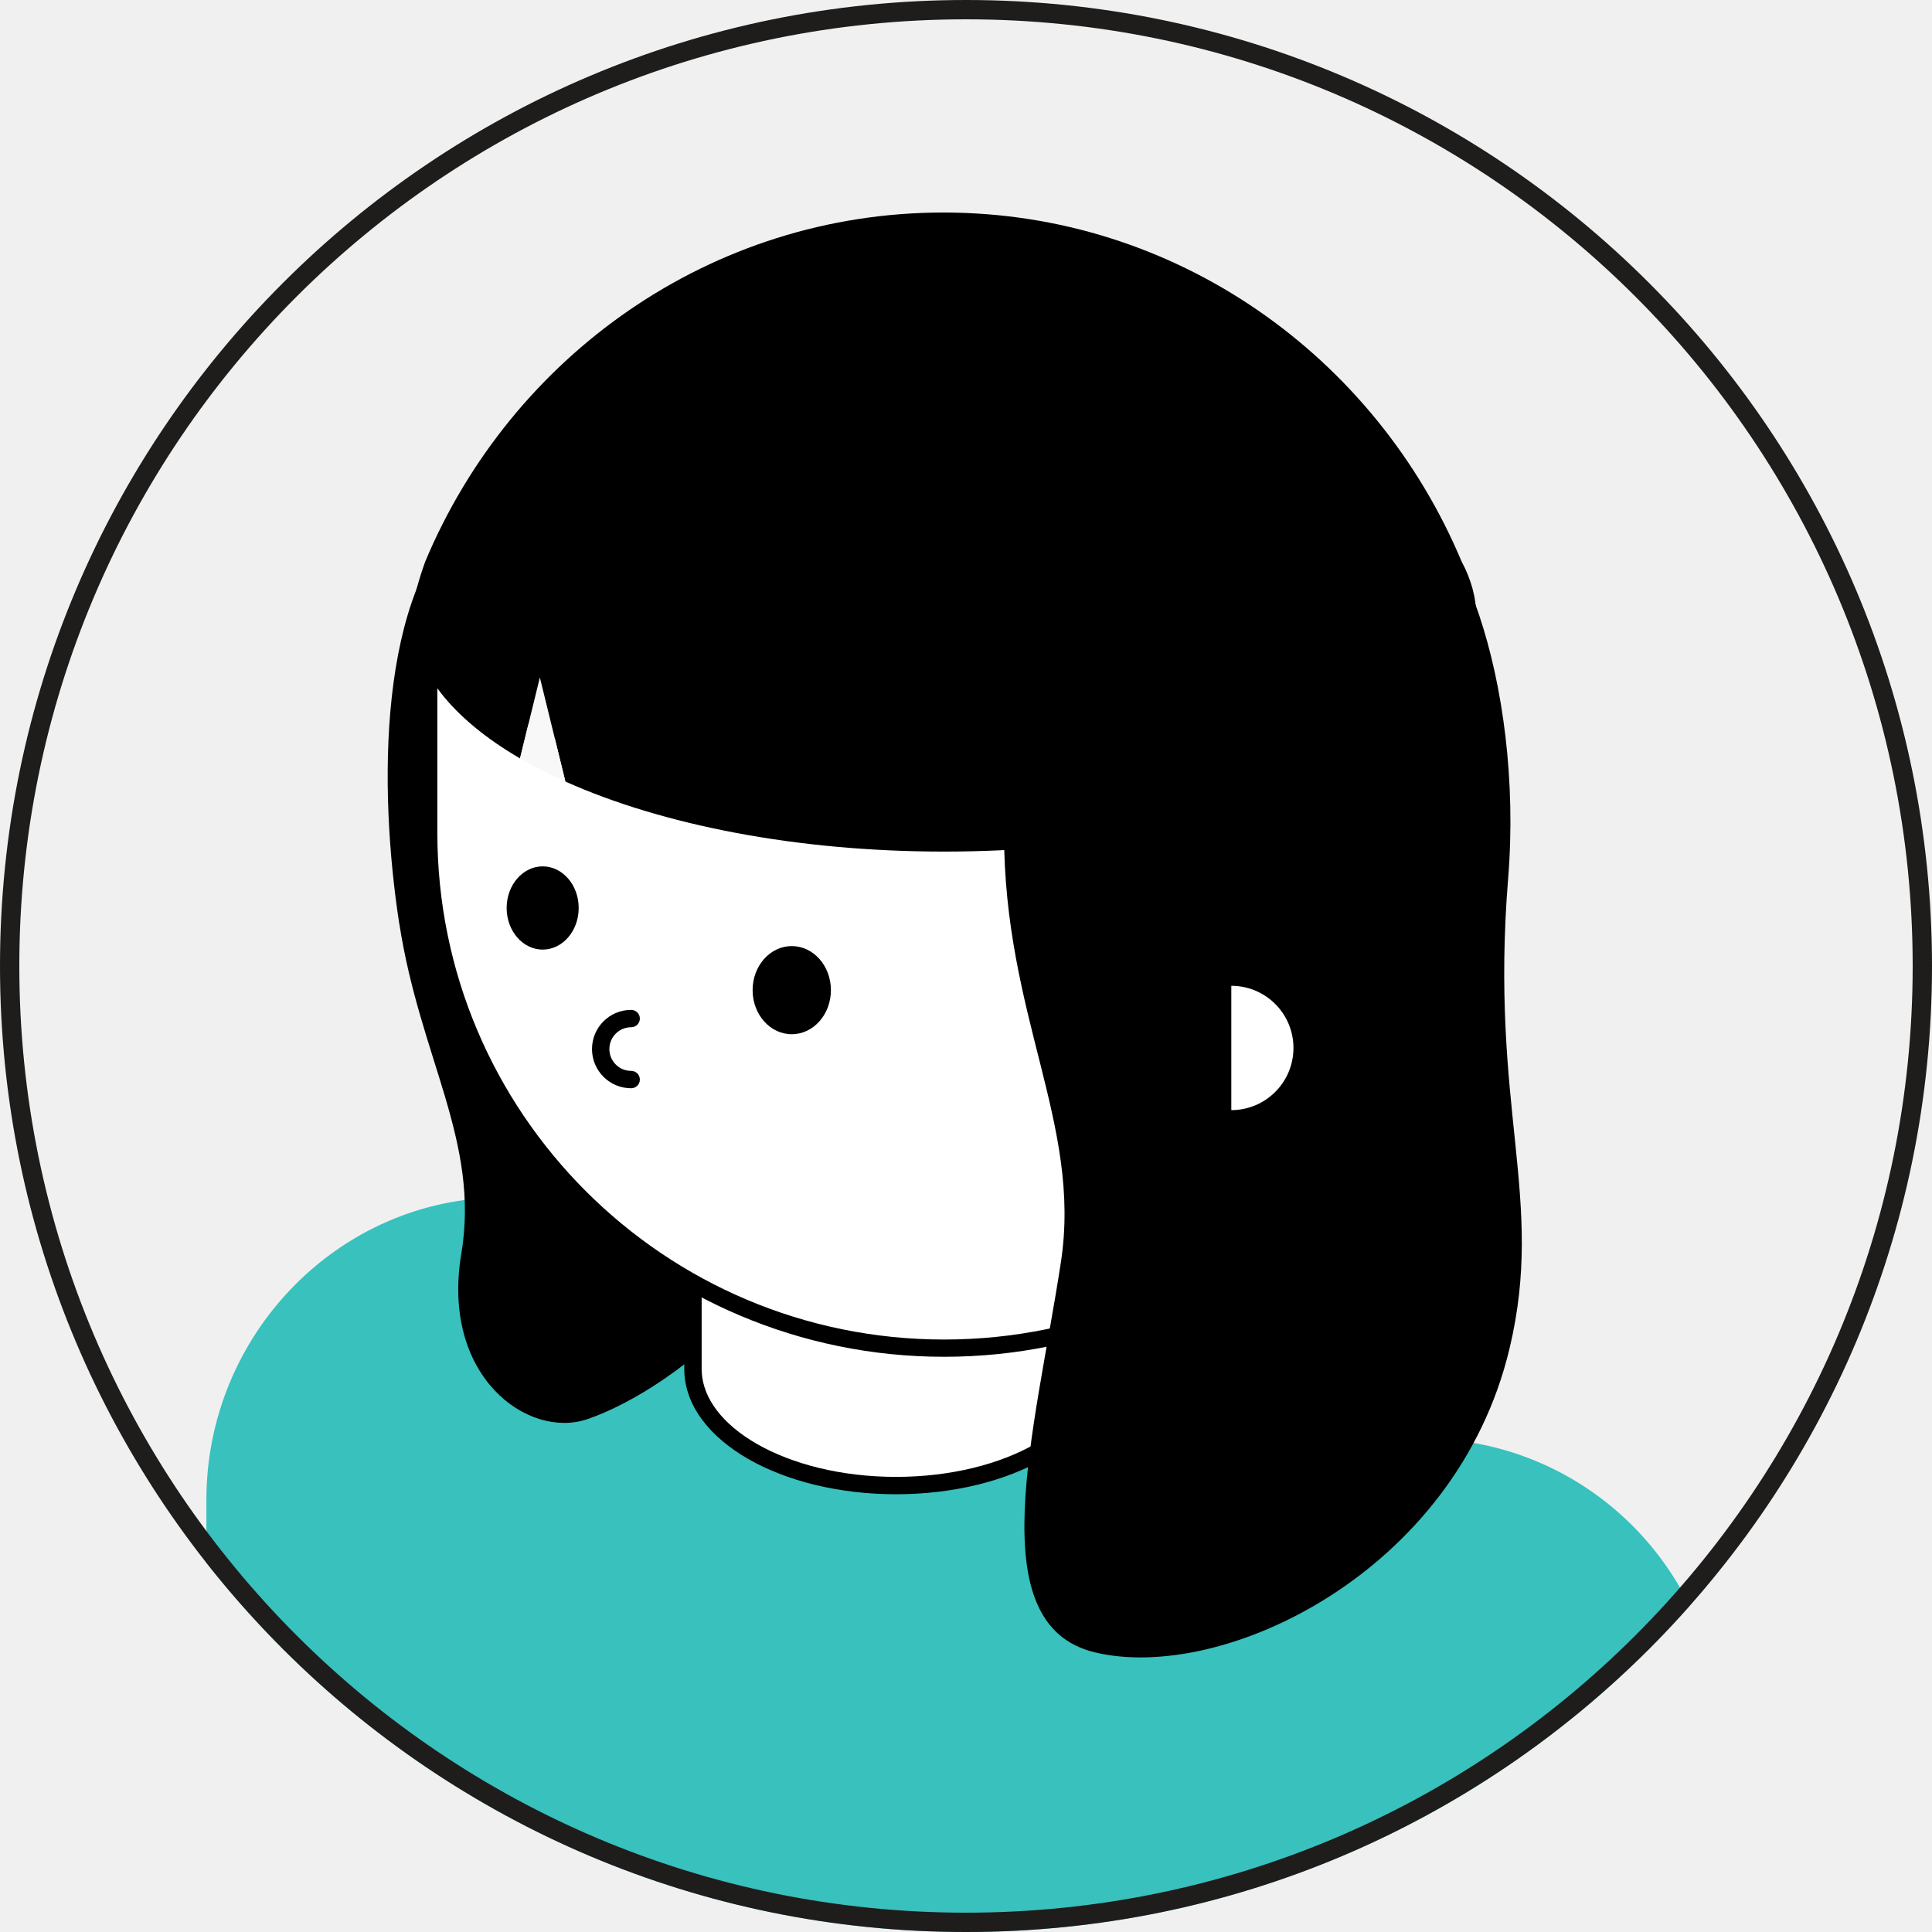
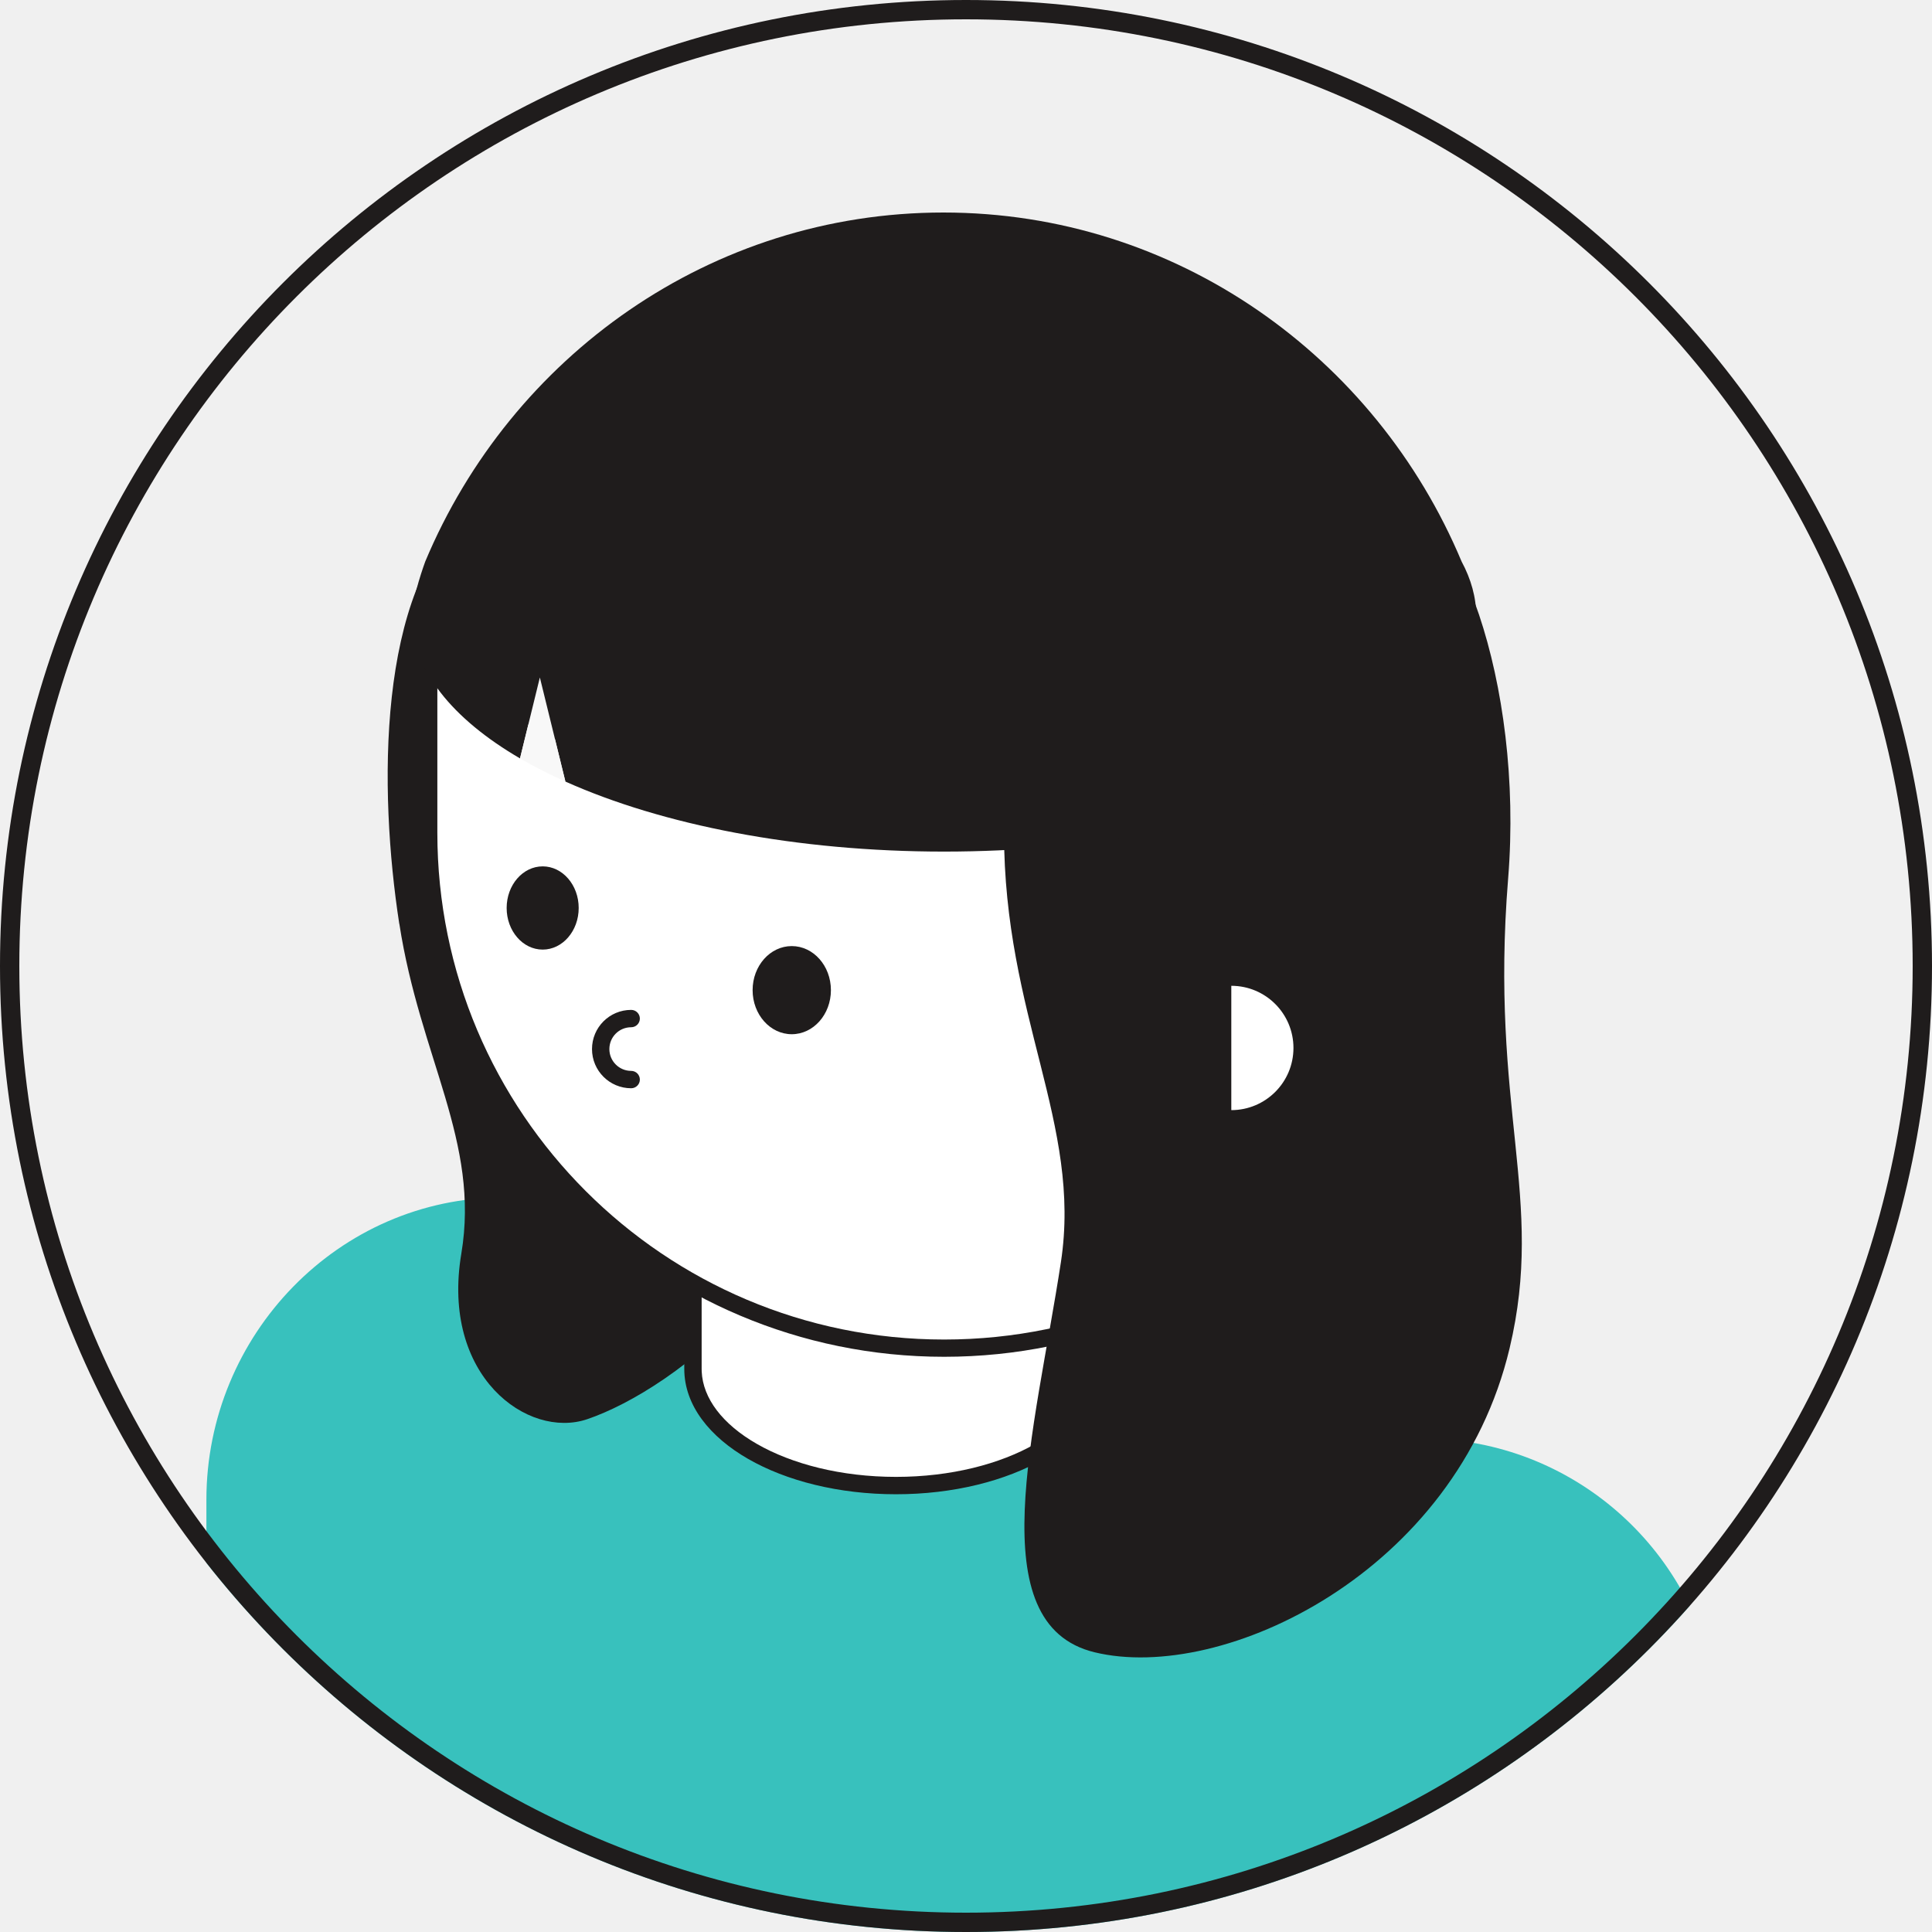
<svg xmlns="http://www.w3.org/2000/svg" width="100" height="100" viewBox="0 0 100 100" fill="none">
  <g clip-path="url(#clip0_2948_1083)">
    <path d="M76.217 74.679L33.41 63.835C31.224 62.647 28.721 61.973 26.06 61.977C17.522 61.983 10.683 69.095 10.683 77.629V87.606C10.683 88.648 11.284 89.594 12.224 90.042C19.72 93.6 52.506 108.84 64.163 108.84C74.787 108.84 84.129 104.434 87.581 102.586C88.455 102.115 88.998 101.204 88.998 100.21V89.839C88.998 82.229 83.471 75.914 76.213 74.675L76.217 74.679Z" fill="#38C1BD" />
-     <path d="M20.67 47.816C21.743 54.769 24.85 59.092 23.878 64.889C22.814 71.242 27.317 74.497 30.389 73.459C34.845 71.95 44.057 65.213 44.057 53.8C44.057 42.388 28.763 22.622 24.268 26.456C19.494 30.528 19.602 40.93 20.666 47.816H20.67Z" fill="black" />
+     <path d="M20.67 47.816C21.743 54.769 24.85 59.092 23.878 64.889C22.814 71.242 27.317 74.497 30.389 73.459C34.845 71.95 44.057 65.213 44.057 53.8C44.057 42.388 28.763 22.622 24.268 26.456C19.494 30.528 19.602 40.93 20.666 47.816H20.67Z" fill="#1F1C1C" />
    <path d="M56.891 57.904H35.867V70.788C35.867 70.81 35.867 70.832 35.867 70.854C35.867 74.189 40.574 76.892 46.377 76.892C52.18 76.892 56.887 74.189 56.887 70.854C56.887 70.832 56.887 70.81 56.887 70.788V57.904H56.891Z" fill="white" />
-     <path d="M36.317 58.354H56.439V70.854C56.439 72.292 55.42 73.68 53.586 74.734C51.763 75.781 49.215 76.443 46.378 76.443C43.541 76.443 40.993 75.781 39.171 74.734C37.393 73.713 36.382 72.378 36.32 70.989L36.317 70.854V58.354ZM35.418 70.854C35.418 72.751 36.753 74.382 38.723 75.513C40.705 76.652 43.412 77.342 46.378 77.342C49.344 77.342 52.051 76.652 54.033 75.513C55.941 74.418 57.254 72.853 57.334 71.031L57.338 70.854V57.904H56.892V57.455H35.418V70.854Z" fill="black" />
+     <path d="M36.317 58.354H56.439V70.854C56.439 72.292 55.42 73.68 53.586 74.734C51.763 75.781 49.215 76.443 46.378 76.443C43.541 76.443 40.993 75.781 39.171 74.734C37.393 73.713 36.382 72.378 36.32 70.989L36.317 70.854V58.354ZM35.418 70.854C35.418 72.751 36.753 74.382 38.723 75.513C40.705 76.652 43.412 77.342 46.378 77.342C49.344 77.342 52.051 76.652 54.033 75.513C55.941 74.418 57.254 72.853 57.334 71.031L57.338 70.854V57.904H56.892V57.455H35.418V70.854Z" fill="#1F1C1C" />
    <path d="M22.191 43.103V31.624H75.547V43.103C75.547 57.838 63.604 69.781 48.869 69.781C34.134 69.781 22.191 57.838 22.191 43.103Z" fill="white" />
-     <path d="M22.637 32.07H75.1V43.103C75.1 57.591 63.356 69.334 48.868 69.334C34.38 69.334 22.637 57.591 22.637 43.103V32.07ZM21.744 43.103C21.744 58.084 33.887 70.227 48.868 70.227C63.849 70.227 75.992 58.084 75.992 43.103V31.177H21.744V43.103Z" fill="black" />
-     <path d="M78.137 69.784C75.38 81.384 63.288 87.129 56.656 85.522C50.675 84.074 53.575 74.084 54.912 65.331C56.008 58.149 51.967 52.622 51.967 43.081C51.967 33.539 65.606 25.776 71.819 25.776C75.31 25.776 78.88 35.334 78.061 45.469C77.098 57.393 79.985 62.011 78.137 69.784Z" fill="black" />
-     <path d="M48.868 20.542C41.753 20.542 35.079 21.736 30.073 23.905C25.376 25.941 22.682 28.663 22.682 31.376C22.682 34.089 25.376 36.814 30.073 38.85C35.079 41.019 41.756 42.214 48.871 42.214C55.986 42.214 62.659 41.019 67.665 38.85C72.363 36.814 75.056 34.092 75.056 31.379C75.056 28.667 72.363 25.941 67.665 23.905C62.659 21.736 55.983 20.542 48.868 20.542ZM48.868 19.64C63.828 19.64 75.955 24.893 75.955 31.376C75.955 37.856 63.828 43.112 48.868 43.112C33.907 43.112 21.78 37.859 21.78 31.376C21.78 24.896 33.907 19.64 48.868 19.64Z" fill="black" />
-     <path d="M48.816 42.696C34.111 42.696 22.189 37.639 22.189 31.401C22.189 25.163 34.111 20.106 48.816 20.106C63.522 20.106 75.443 25.163 75.443 31.401C75.443 37.639 63.522 42.696 48.816 42.696Z" fill="black" />
+     <path d="M22.637 32.07H75.1V43.103C75.1 57.591 63.356 69.334 48.868 69.334C34.38 69.334 22.637 57.591 22.637 43.103V32.07ZM21.744 43.103C21.744 58.084 33.887 70.227 48.868 70.227C63.849 70.227 75.992 58.084 75.992 43.103V31.177H21.744V43.103Z" fill="#1F1C1C" />
+     <path d="M78.137 69.784C75.38 81.384 63.288 87.129 56.656 85.522C50.675 84.074 53.575 74.084 54.912 65.331C56.008 58.149 51.967 52.622 51.967 43.081C51.967 33.539 65.606 25.776 71.819 25.776C75.31 25.776 78.88 35.334 78.061 45.469C77.098 57.393 79.985 62.011 78.137 69.784Z" fill="#1F1C1C" />
+     <path d="M48.868 20.542C41.753 20.542 35.079 21.736 30.073 23.905C25.376 25.941 22.682 28.663 22.682 31.376C22.682 34.089 25.376 36.814 30.073 38.85C35.079 41.019 41.756 42.214 48.871 42.214C55.986 42.214 62.659 41.019 67.665 38.85C72.363 36.814 75.056 34.092 75.056 31.379C75.056 28.667 72.363 25.941 67.665 23.905C62.659 21.736 55.983 20.542 48.868 20.542ZM48.868 19.64C63.828 19.64 75.955 24.893 75.955 31.376C75.955 37.856 63.828 43.112 48.868 43.112C33.907 43.112 21.78 37.859 21.78 31.376C21.78 24.896 33.907 19.64 48.868 19.64Z" fill="#1F1C1C" />
+     <path d="M48.816 42.696C34.111 42.696 22.189 37.639 22.189 31.401C22.189 25.163 34.111 20.106 48.816 20.106C63.522 20.106 75.443 25.163 75.443 31.401C75.443 37.639 63.522 42.696 48.816 42.696Z" fill="#1F1C1C" />
    <path d="M22.688 31.401C22.688 30.012 23.349 28.645 24.635 27.356C25.922 26.065 27.811 24.879 30.183 23.873C34.927 21.86 41.515 20.604 48.817 20.604C56.12 20.604 62.708 21.86 67.451 23.873C69.824 24.879 71.712 26.065 73 27.356C74.285 28.645 74.947 30.012 74.947 31.401C74.947 32.791 74.285 34.158 73 35.447C71.712 36.738 69.824 37.924 67.451 38.931C62.708 40.943 56.12 42.199 48.817 42.199C41.515 42.199 34.927 40.943 30.183 38.931C27.811 37.924 25.922 36.738 24.635 35.447C23.349 34.158 22.688 32.791 22.688 31.401ZM21.693 31.401C21.693 33.131 22.522 34.736 23.931 36.149C25.338 37.56 27.349 38.808 29.795 39.846C34.689 41.922 41.414 43.193 48.817 43.193C56.22 43.193 62.946 41.922 67.839 39.846C70.285 38.808 72.296 37.56 73.704 36.149C75.113 34.736 75.941 33.131 75.941 31.401C75.941 29.672 75.113 28.067 73.704 26.654C72.296 25.243 70.285 23.995 67.839 22.957C62.946 20.881 56.22 19.609 48.817 19.609C41.414 19.609 34.689 20.881 29.795 22.957C27.349 23.995 25.338 25.243 23.931 26.654C22.522 28.067 21.693 29.672 21.693 31.401Z" fill="white" />
    <path d="M63.732 51.025C65.51 51.025 66.949 52.467 66.949 54.242C66.949 56.021 65.507 57.46 63.732 57.46" fill="white" />
-     <path d="M28.089 49.151C27.059 49.151 26.224 48.186 26.224 46.997C26.224 45.808 27.059 44.843 28.089 44.843C29.118 44.843 29.953 45.808 29.953 46.997C29.953 48.186 29.118 49.151 28.089 49.151Z" fill="black" />
-     <path d="M40.981 53.531C39.862 53.531 38.955 52.51 38.955 51.25C38.955 49.99 39.862 48.969 40.981 48.969C42.1 48.969 43.008 49.99 43.008 51.25C43.008 52.51 42.1 53.531 40.981 53.531Z" fill="black" />
+     <path d="M28.089 49.151C27.059 49.151 26.224 48.186 26.224 46.997C26.224 45.808 27.059 44.843 28.089 44.843C29.118 44.843 29.953 45.808 29.953 46.997C29.953 48.186 29.118 49.151 28.089 49.151Z" fill="#1F1C1C" />
+     <path d="M40.981 53.531C39.862 53.531 38.955 52.51 38.955 51.25C38.955 49.99 39.862 48.969 40.981 48.969C42.1 48.969 43.008 49.99 43.008 51.25C43.008 52.51 42.1 53.531 40.981 53.531Z" fill="#1F1C1C" />
    <path d="M32.67 55.878C31.8 55.878 31.091 55.173 31.091 54.3C31.091 53.426 31.796 52.721 32.67 52.721" fill="white" />
-     <path d="M31.541 54.3C31.541 53.674 32.044 53.17 32.67 53.17C32.918 53.17 33.119 52.969 33.119 52.721C33.119 52.473 32.918 52.272 32.67 52.272C31.548 52.272 30.642 53.178 30.642 54.3C30.642 55.422 31.552 56.328 32.67 56.328C32.918 56.328 33.119 56.127 33.119 55.878C33.119 55.63 32.918 55.429 32.67 55.429C32.047 55.429 31.541 54.924 31.541 54.3Z" fill="black" />
-     <path d="M75.653 29.066C71.202 18.442 60.869 11 48.831 11C36.794 11 26.461 18.442 22.01 29.066C22.01 29.066 21.322 30.924 21.322 31.9C21.322 34.663 23.409 37.21 26.916 39.255L27.943 35.065L29.264 40.453C34.259 42.69 41.193 44.078 48.867 44.078C64.079 44.078 76.411 38.624 76.411 31.9C76.411 30.924 76.142 29.974 75.653 29.066Z" fill="black" />
+     <path d="M31.541 54.3C31.541 53.674 32.044 53.17 32.67 53.17C32.918 53.17 33.119 52.969 33.119 52.721C33.119 52.473 32.918 52.272 32.67 52.272C31.548 52.272 30.642 53.178 30.642 54.3C30.642 55.422 31.552 56.328 32.67 56.328C32.918 56.328 33.119 56.127 33.119 55.878C33.119 55.63 32.918 55.429 32.67 55.429C32.047 55.429 31.541 54.924 31.541 54.3Z" fill="#1F1C1C" />
+     <path d="M75.653 29.066C71.202 18.442 60.869 11 48.831 11C36.794 11 26.461 18.442 22.01 29.066C22.01 29.066 21.322 30.924 21.322 31.9C21.322 34.663 23.409 37.21 26.916 39.255L27.943 35.065L29.264 40.453C34.259 42.69 41.193 44.078 48.867 44.078C64.079 44.078 76.411 38.624 76.411 31.9C76.411 30.924 76.142 29.974 75.653 29.066Z" fill="#1F1C1C" />
    <path d="M29.265 40.453L27.943 35.065L26.916 39.255C27.639 39.676 28.426 40.078 29.265 40.453Z" fill="#F8F8F8" />
  </g>
  <rect x="0.5" y="0.5" width="99" height="99" rx="49.5" stroke="#1F1C1C" />
  <defs>
    <clipPath id="clip0_2948_1083">
      <rect width="100" height="100" rx="50" fill="white" />
    </clipPath>
  </defs>
</svg>
